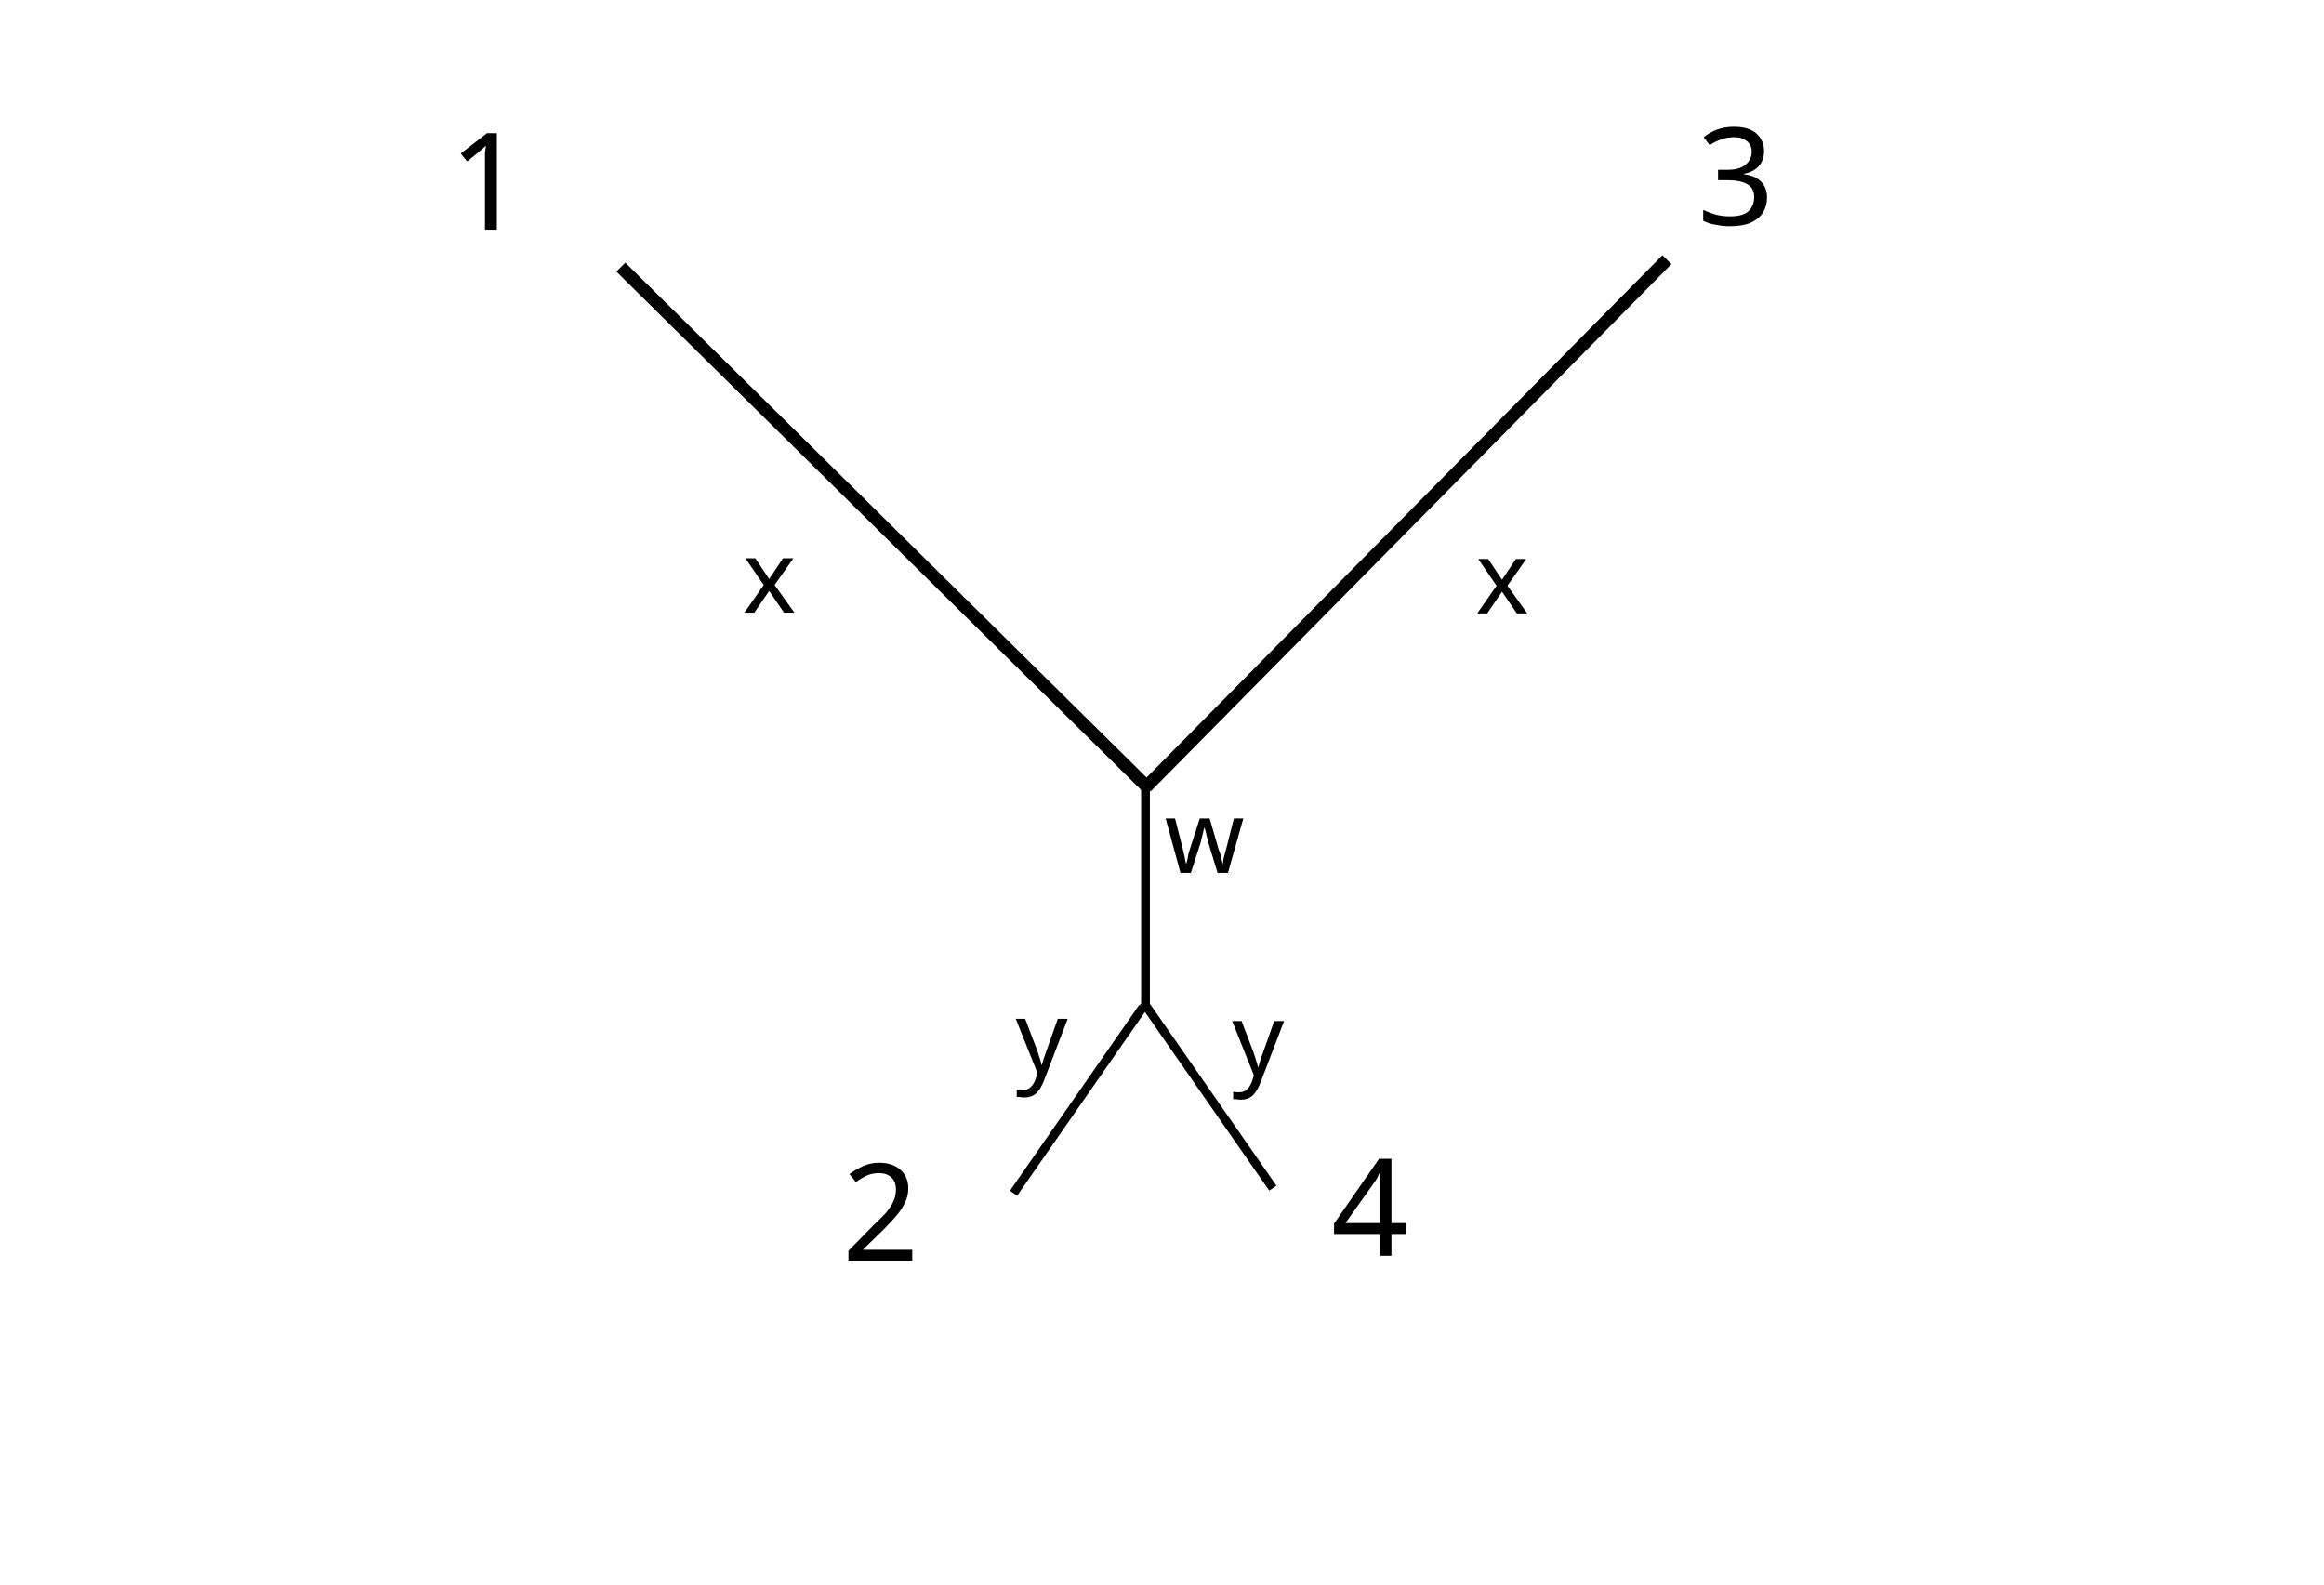
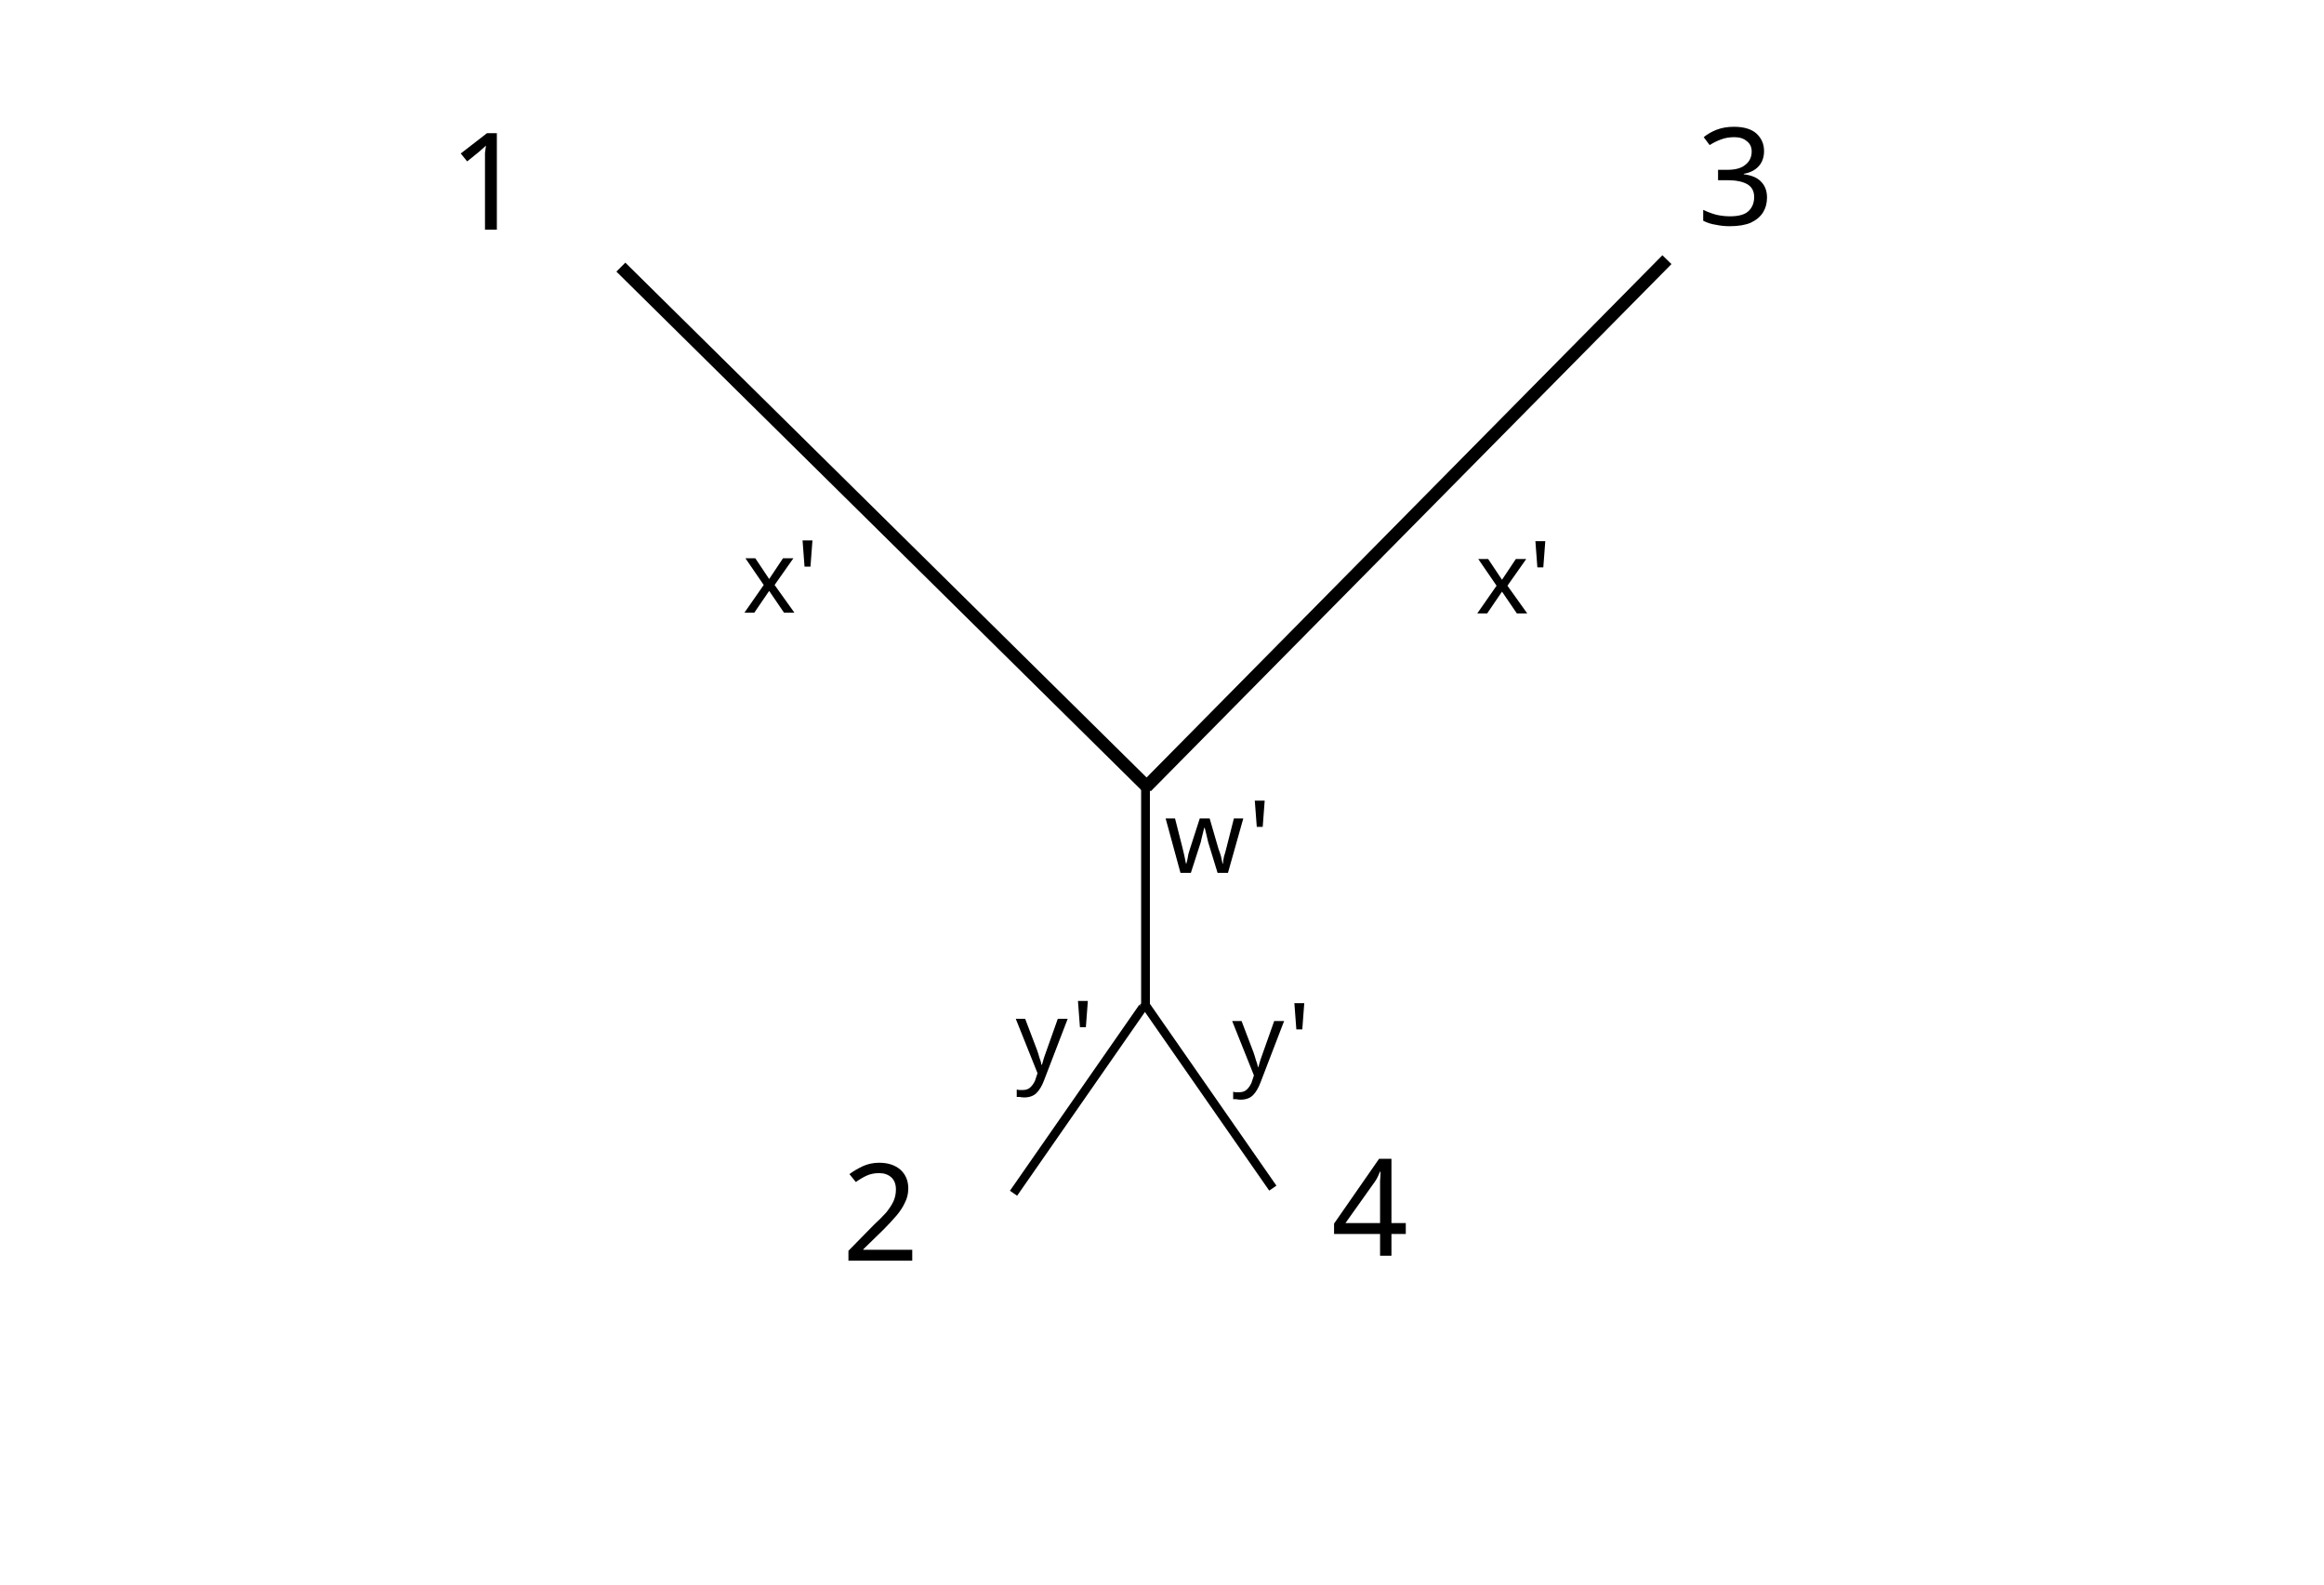
<svg xmlns="http://www.w3.org/2000/svg" version="1.1" x="0px" y="0px" width="550" height="375" viewBox="0 0 550 375" id="svg2">
  <defs id="defs71">
    <marker orient="auto" refY="0" refX="0" id="Arrow1Mend" style="overflow:visible">
      <path id="path3316" d="M 0,0 5,-5 -12.5,0 5,5 0,0 z" style="fill-rule:evenodd;stroke:#000000;stroke-width:1pt;marker-start:none" transform="matrix(-0.4,0,0,-0.4,-4,0)" />
    </marker>
    <marker orient="auto" refY="0" refX="0" id="Arrow1Lend" style="overflow:visible">
      <path id="path3310" d="M 0,0 5,-5 -12.5,0 5,5 0,0 z" style="fill-rule:evenodd;stroke:#000000;stroke-width:1pt;marker-start:none" transform="matrix(-0.8,0,0,-0.8,-10,0)" />
    </marker>
  </defs>
  <g style="fill:none;stroke:#2d3680;stroke-width:10;stroke-linecap:round;stroke-linejoin:round;stroke-miterlimit:10;stroke-opacity:0.502;stroke-dasharray:none;stroke-dashoffset:0" id="g62" transform="matrix(0.4746596,0,0,0.4746596,-38.53538,-186.356)">
    <path id="path64" d="" style="stroke-width:10" />
  </g>
  <g style="fill:#2d3680;fill-opacity:0.502;fill-rule:nonzero;stroke:none" id="g66" transform="matrix(0.4746596,0,0,0.4746596,-38.53538,-186.356)">
    <path id="path68" d="" />
  </g>
  <g style="font-size:5.503px;font-style:normal;font-variant:normal;font-weight:normal;font-stretch:normal;text-align:start;line-height:125%;writing-mode:lr-tb;text-anchor:start;fill:#000000;stroke:#000000;stroke-width:0.4;font-family:Lato" id="g52" transform="matrix(7.51562,0,0,7.468977,-401.9259,-138.0171)">
    <line x1="89.63" x2="73.029" y1="43.441" y2="26.942" id="line66" style="font-size:5.503px;font-style:normal;font-variant:normal;font-weight:normal;font-stretch:normal;text-align:start;line-height:125%;writing-mode:lr-tb;text-anchor:start;stroke-width:0.4;font-family:Lato" />
    <line x1="89.55" x2="89.55" y1="50.458" y2="43.28" id="line74" style="font-size:5.503px;font-style:normal;font-variant:normal;font-weight:normal;font-stretch:normal;text-align:start;line-height:125%;writing-mode:lr-tb;text-anchor:start;stroke-width:0.276;font-family:Lato" />
    <line x1="105.969" x2="89.573" y1="26.706" y2="43.41" id="line66-6" style="font-size:5.503px;font-style:normal;font-variant:normal;font-weight:normal;font-stretch:normal;text-align:start;line-height:125%;writing-mode:lr-tb;text-anchor:start;fill:#000000;stroke:#000000;stroke-width:0.4;font-family:Lato" />
    <line x1="85.394" x2="89.467" y1="56.287" y2="50.395" id="line74-7" style="font-size:5.503px;font-style:normal;font-variant:normal;font-weight:normal;font-stretch:normal;text-align:start;line-height:125%;writing-mode:lr-tb;text-anchor:start;fill:#000000;stroke:#000000;stroke-width:0.276;font-family:Lato" />
    <line x1="93.559" x2="89.485" y1="56.125" y2="50.233" id="line74-7-5" style="font-size:5.503px;font-style:normal;font-variant:normal;font-weight:normal;font-stretch:normal;text-align:start;line-height:125%;writing-mode:lr-tb;text-anchor:start;fill:#000000;stroke:#000000;stroke-width:0.276;font-family:Lato" />
    <text xml:space="preserve" style="font-size:4.271px;font-style:normal;font-weight:normal;line-height:125%;letter-spacing:0px;word-spacing:0px;fill:#000000;fill-opacity:1;stroke:none;font-family:Sans" x="67.826" y="25.676" id="text3181" transform="scale(0.9968921,1.003118)">
      <tspan id="tspan3183" x="67.826" y="25.676">1</tspan>
    </text>
    <text xml:space="preserve" style="font-size:5.339px;font-style:normal;font-weight:normal;line-height:125%;letter-spacing:0px;word-spacing:0px;fill:#000000;fill-opacity:1;stroke:none;font-family:Sans" x="80.241" y="58.243" id="text3185" transform="scale(0.9968921,1.003118)">
      <tspan id="tspan3187" x="80.241" y="58.243" style="font-size:4.271px">2</tspan>
    </text>
    <text xml:space="preserve" style="font-size:5.339px;font-style:normal;font-weight:normal;line-height:125%;letter-spacing:0px;word-spacing:0px;fill:#000000;fill-opacity:1;stroke:none;font-family:Sans" x="107.259" y="25.519" id="text3189" transform="scale(0.9968921,1.003118)">
      <tspan id="tspan3191" x="107.259" y="25.519" style="font-size:4.271px">3</tspan>
    </text>
    <text xml:space="preserve" style="font-size:5.339px;font-style:normal;font-weight:normal;line-height:125%;letter-spacing:0px;word-spacing:0px;fill:#000000;fill-opacity:1;stroke:none;font-family:Sans" x="95.693" y="58.084" id="text3193" transform="scale(0.9968921,1.003118)">
      <tspan id="tspan3195" x="95.693" y="58.084" style="font-size:4.271px">4</tspan>
    </text>
    <text xml:space="preserve" style="font-size:3.737px;font-style:normal;font-weight:normal;line-height:125%;letter-spacing:0px;word-spacing:0px;fill:#000000;fill-opacity:1;stroke:none;font-family:Sans" x="77.097" y="37.773" id="text3007" transform="scale(0.9968921,1.003118)">
-       <tspan id="tspan3009" x="77.097" y="37.773" style="font-size:3.203px">x</tspan>
+       <tspan x="77.097" y="37.773" style="font-size:3.203px" id="tspan3017">x'</tspan>
    </text>
    <text xml:space="preserve" style="font-size:3.203px;font-style:normal;font-weight:normal;line-height:125%;letter-spacing:0px;word-spacing:0px;fill:#000000;fill-opacity:1;stroke:none;font-family:Sans" x="85.732" y="52.324" id="text3011" transform="scale(0.9968921,1.003118)">
-       <tspan id="tspan3013" x="85.732" y="52.324">y</tspan>
+       <tspan id="tspan3013" x="85.732" y="52.324">y'</tspan>
    </text>
    <text xml:space="preserve" style="font-size:3.737px;font-style:normal;font-variant:normal;font-weight:normal;font-stretch:normal;text-align:start;line-height:125%;letter-spacing:0px;word-spacing:0px;writing-mode:lr-tb;text-anchor:start;fill:#000000;fill-opacity:1;stroke:none;font-family:Sans" x="100.246" y="37.796" id="text3007-1" transform="scale(0.9968921,1.003118)">
-       <tspan id="tspan3009-6" x="100.246" y="37.796" style="font-size:3.203px">x</tspan>
+       <tspan id="tspan3009-6" x="100.246" y="37.796" style="font-size:3.203px">x'</tspan>
    </text>
    <text xml:space="preserve" style="font-size:3.203px;font-style:normal;font-variant:normal;font-weight:normal;font-stretch:normal;text-align:start;line-height:125%;letter-spacing:0px;word-spacing:0px;writing-mode:lr-tb;text-anchor:start;fill:#000000;fill-opacity:1;stroke:none;font-family:Sans" x="90.433" y="45.991" id="text3011-0" transform="scale(0.9968921,1.003118)">
-       <tspan id="tspan3013-2" x="90.433" y="45.991">w</tspan>
+       <tspan id="tspan3013-2" x="90.433" y="45.991">w'</tspan>
    </text>
    <text xml:space="preserve" style="font-size:3.203px;font-style:normal;font-variant:normal;font-weight:normal;font-stretch:normal;text-align:start;line-height:125%;letter-spacing:0px;word-spacing:0px;writing-mode:lr-tb;text-anchor:start;fill:#000000;fill-opacity:1;stroke:none;font-family:Sans" x="92.565" y="52.387" id="text3011-4" transform="scale(0.9968921,1.003118)">
-       <tspan id="tspan3013-0" x="92.565" y="52.387">y</tspan>
+       <tspan id="tspan3013-0" x="92.565" y="52.387">y'</tspan>
    </text>
  </g>
</svg>
